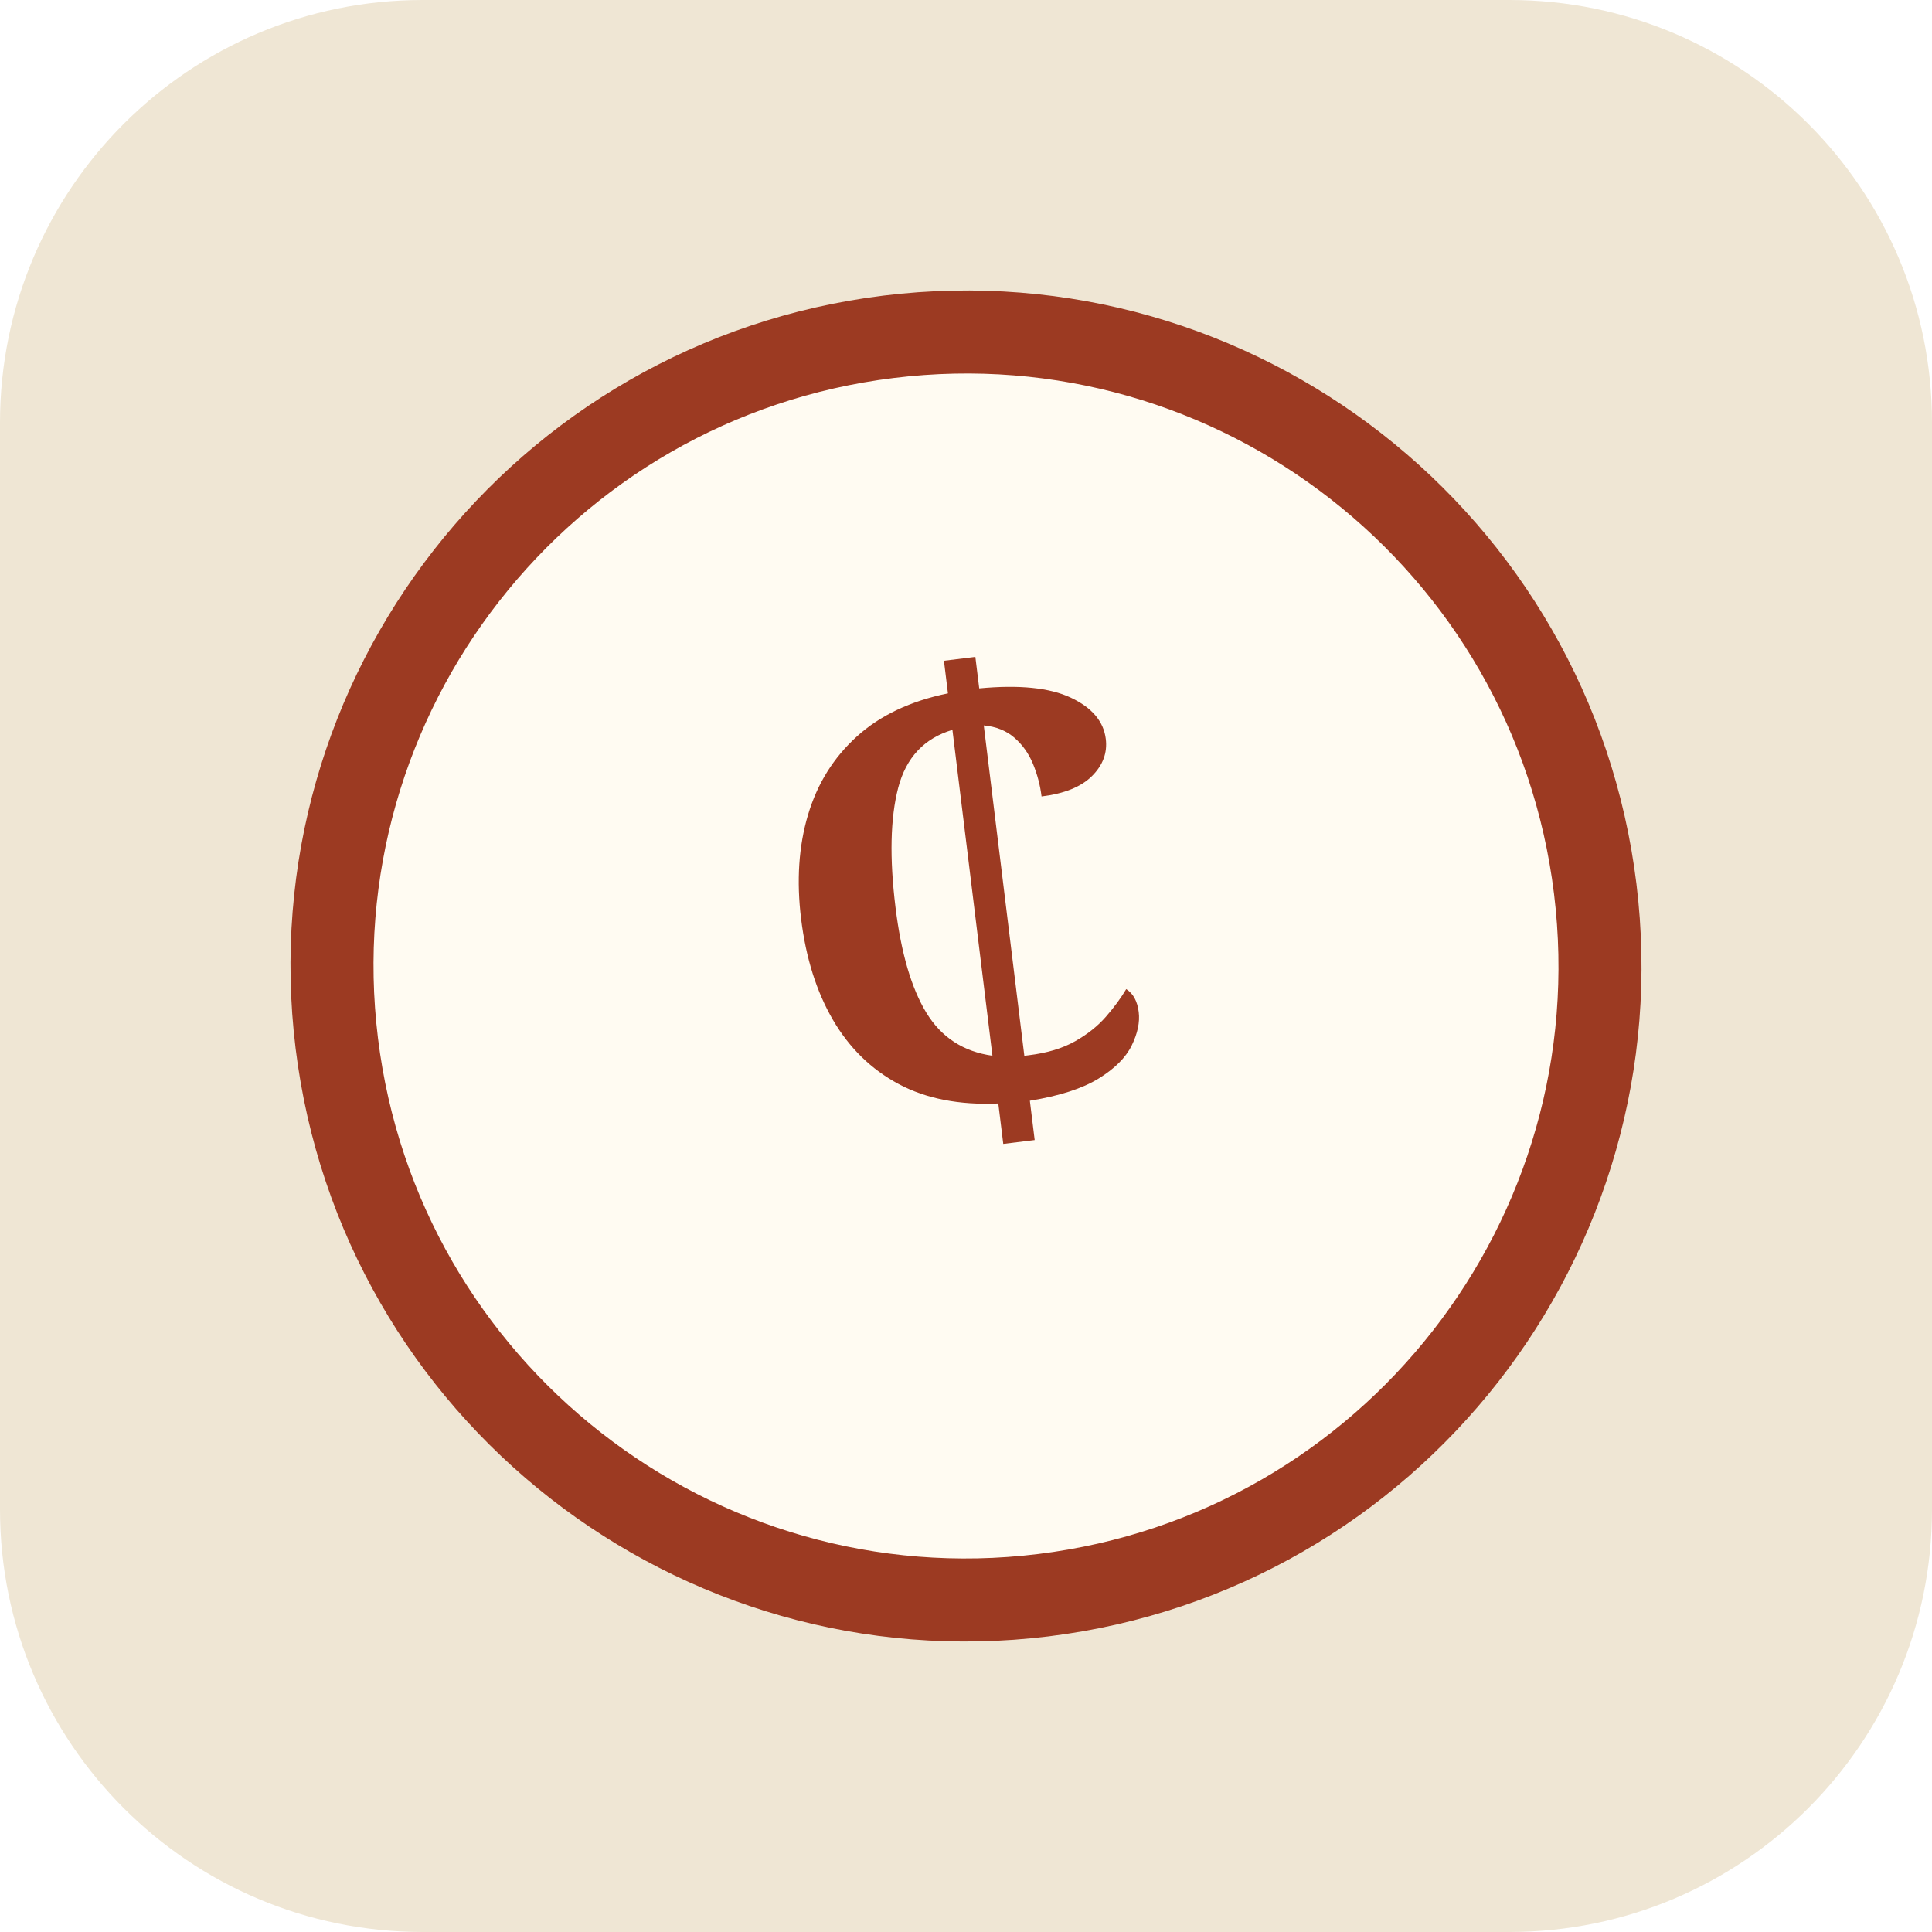
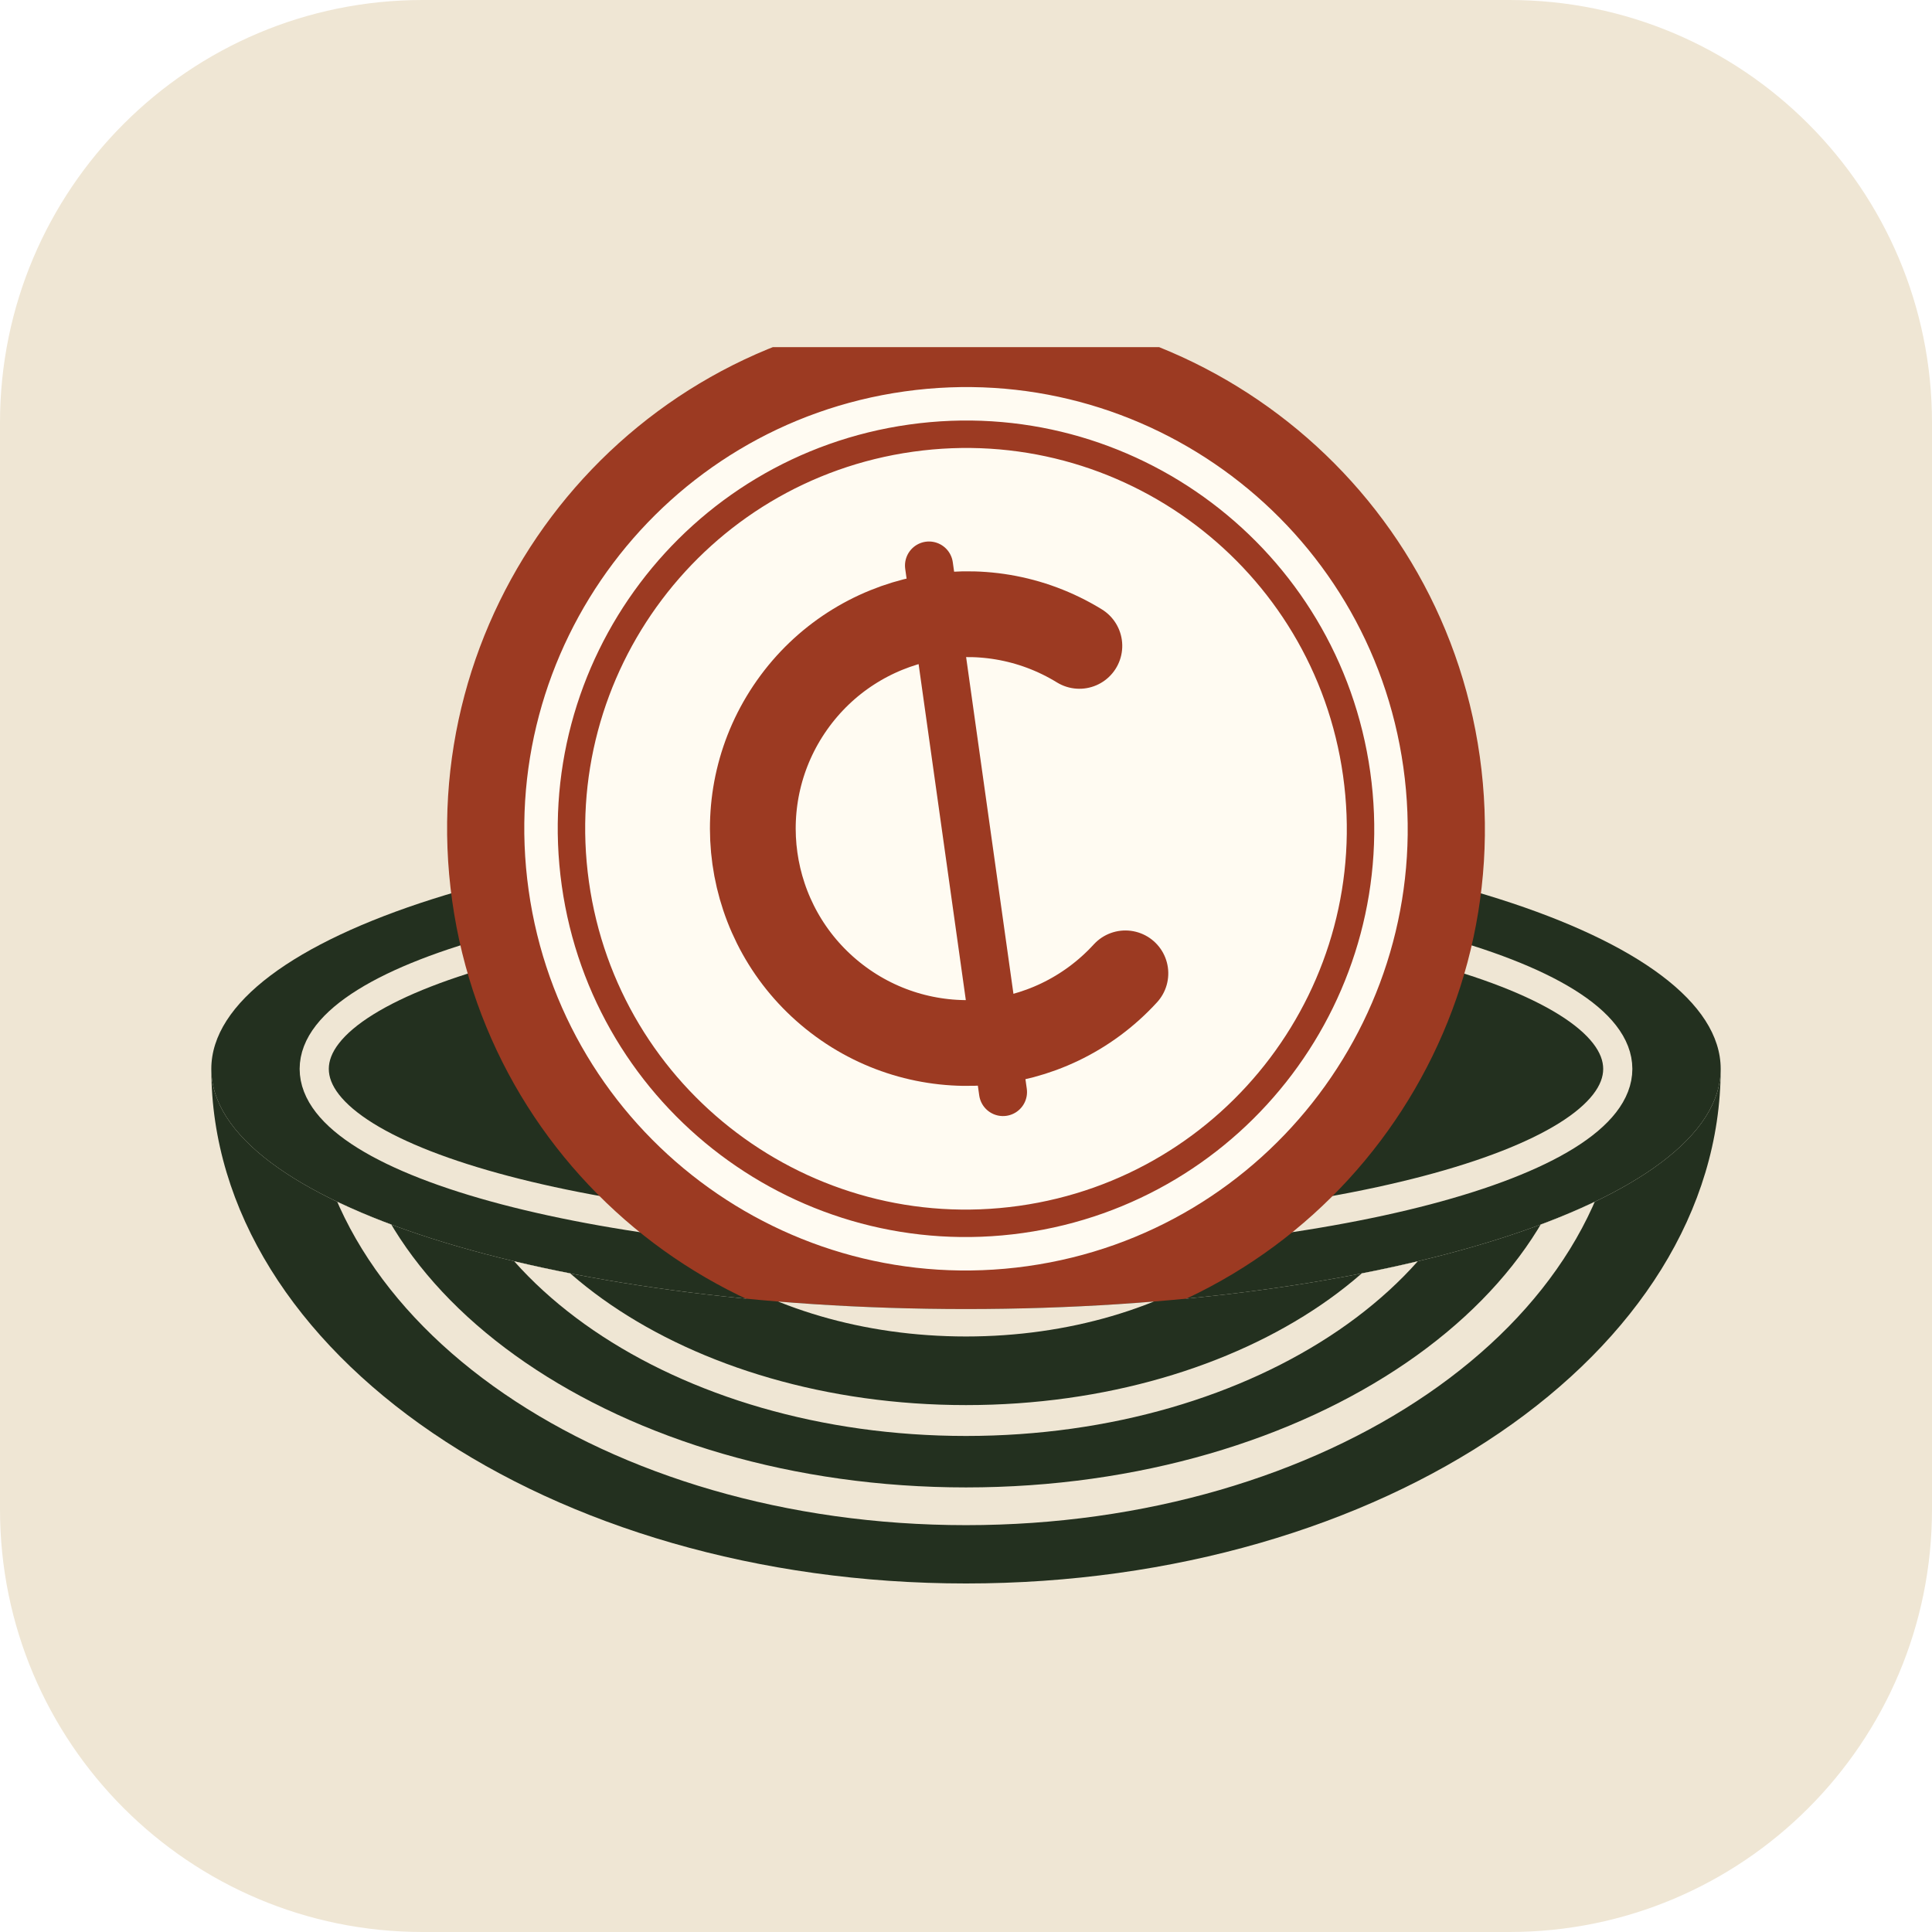
<svg xmlns="http://www.w3.org/2000/svg" viewBox="0 0 512 512" width="512" height="512">
  <rect width="512" height="512" rx="112" fill="#EFE6D4" />
-   <g transform="rotate(-7 256 256)">
-     <circle cx="256" cy="256" r="168" fill="#FFFBF2" stroke="#9C3A22" stroke-width="22" />
-     <text x="256" y="292" text-anchor="middle" font-family="Fraunces, Georgia, serif" font-weight="700" font-size="150" fill="#9C3A22">₵</text>
-   </g>
+   <svg x="56" y="92" width="400" height="328" viewBox="6 14 88 72">
+     <defs>
+       <clipPath id="cn-bowl">
+         <path d="M6 56A44 30 0 0 0 94 56A44 14 0 0 1 6 56Z" />
+       </clipPath>
+     </defs>
+     <ellipse cx="50" cy="56" rx="44" ry="14" fill="#23301F" />
+     <ellipse cx="50" cy="56" rx="38" ry="10" fill="none" stroke="#EFE6D4" stroke-width="1.7" />
+     <g transform="rotate(-8 50 42)" fill="none" stroke="#9C3A22" stroke-linecap="round">
+       <circle cx="50" cy="42" r="28" fill="#FFFBF2" stroke-width="4.5" />
+       <circle cx="50" cy="42" r="23" stroke-width="1.6" />
+       <path d="M58.03 32.36A12.5 12.5 0 1 0 58.03 51.64" stroke-width="5" />
+       <path d="M50 26.5V57.5" stroke-width="2.8" />
+     </g>
+     <path d="M6 56A44 30 0 0 0 94 56A44 14 0 0 1 6 56Z" fill="#23301F" />
+     <g clip-path="url(#cn-bowl)" fill="none" stroke="#EFE6D4" stroke-linecap="round">
+       <path d="M9 56A41 11.5 0 0 0 91 56" stroke-width="1.7" />
+       <path d="M12.8 56A37.2 25.5 0 0 0 87.2 56" stroke-width="2.2" />
+       <path d="M20 56A30 20.5 0 0 0 80 56" stroke-width="1.8" />
+       <path d="M29 56A21 14.5 0 0 0 71 56" stroke-width="2.2" />
+     </g>
+   </svg>
</svg>
